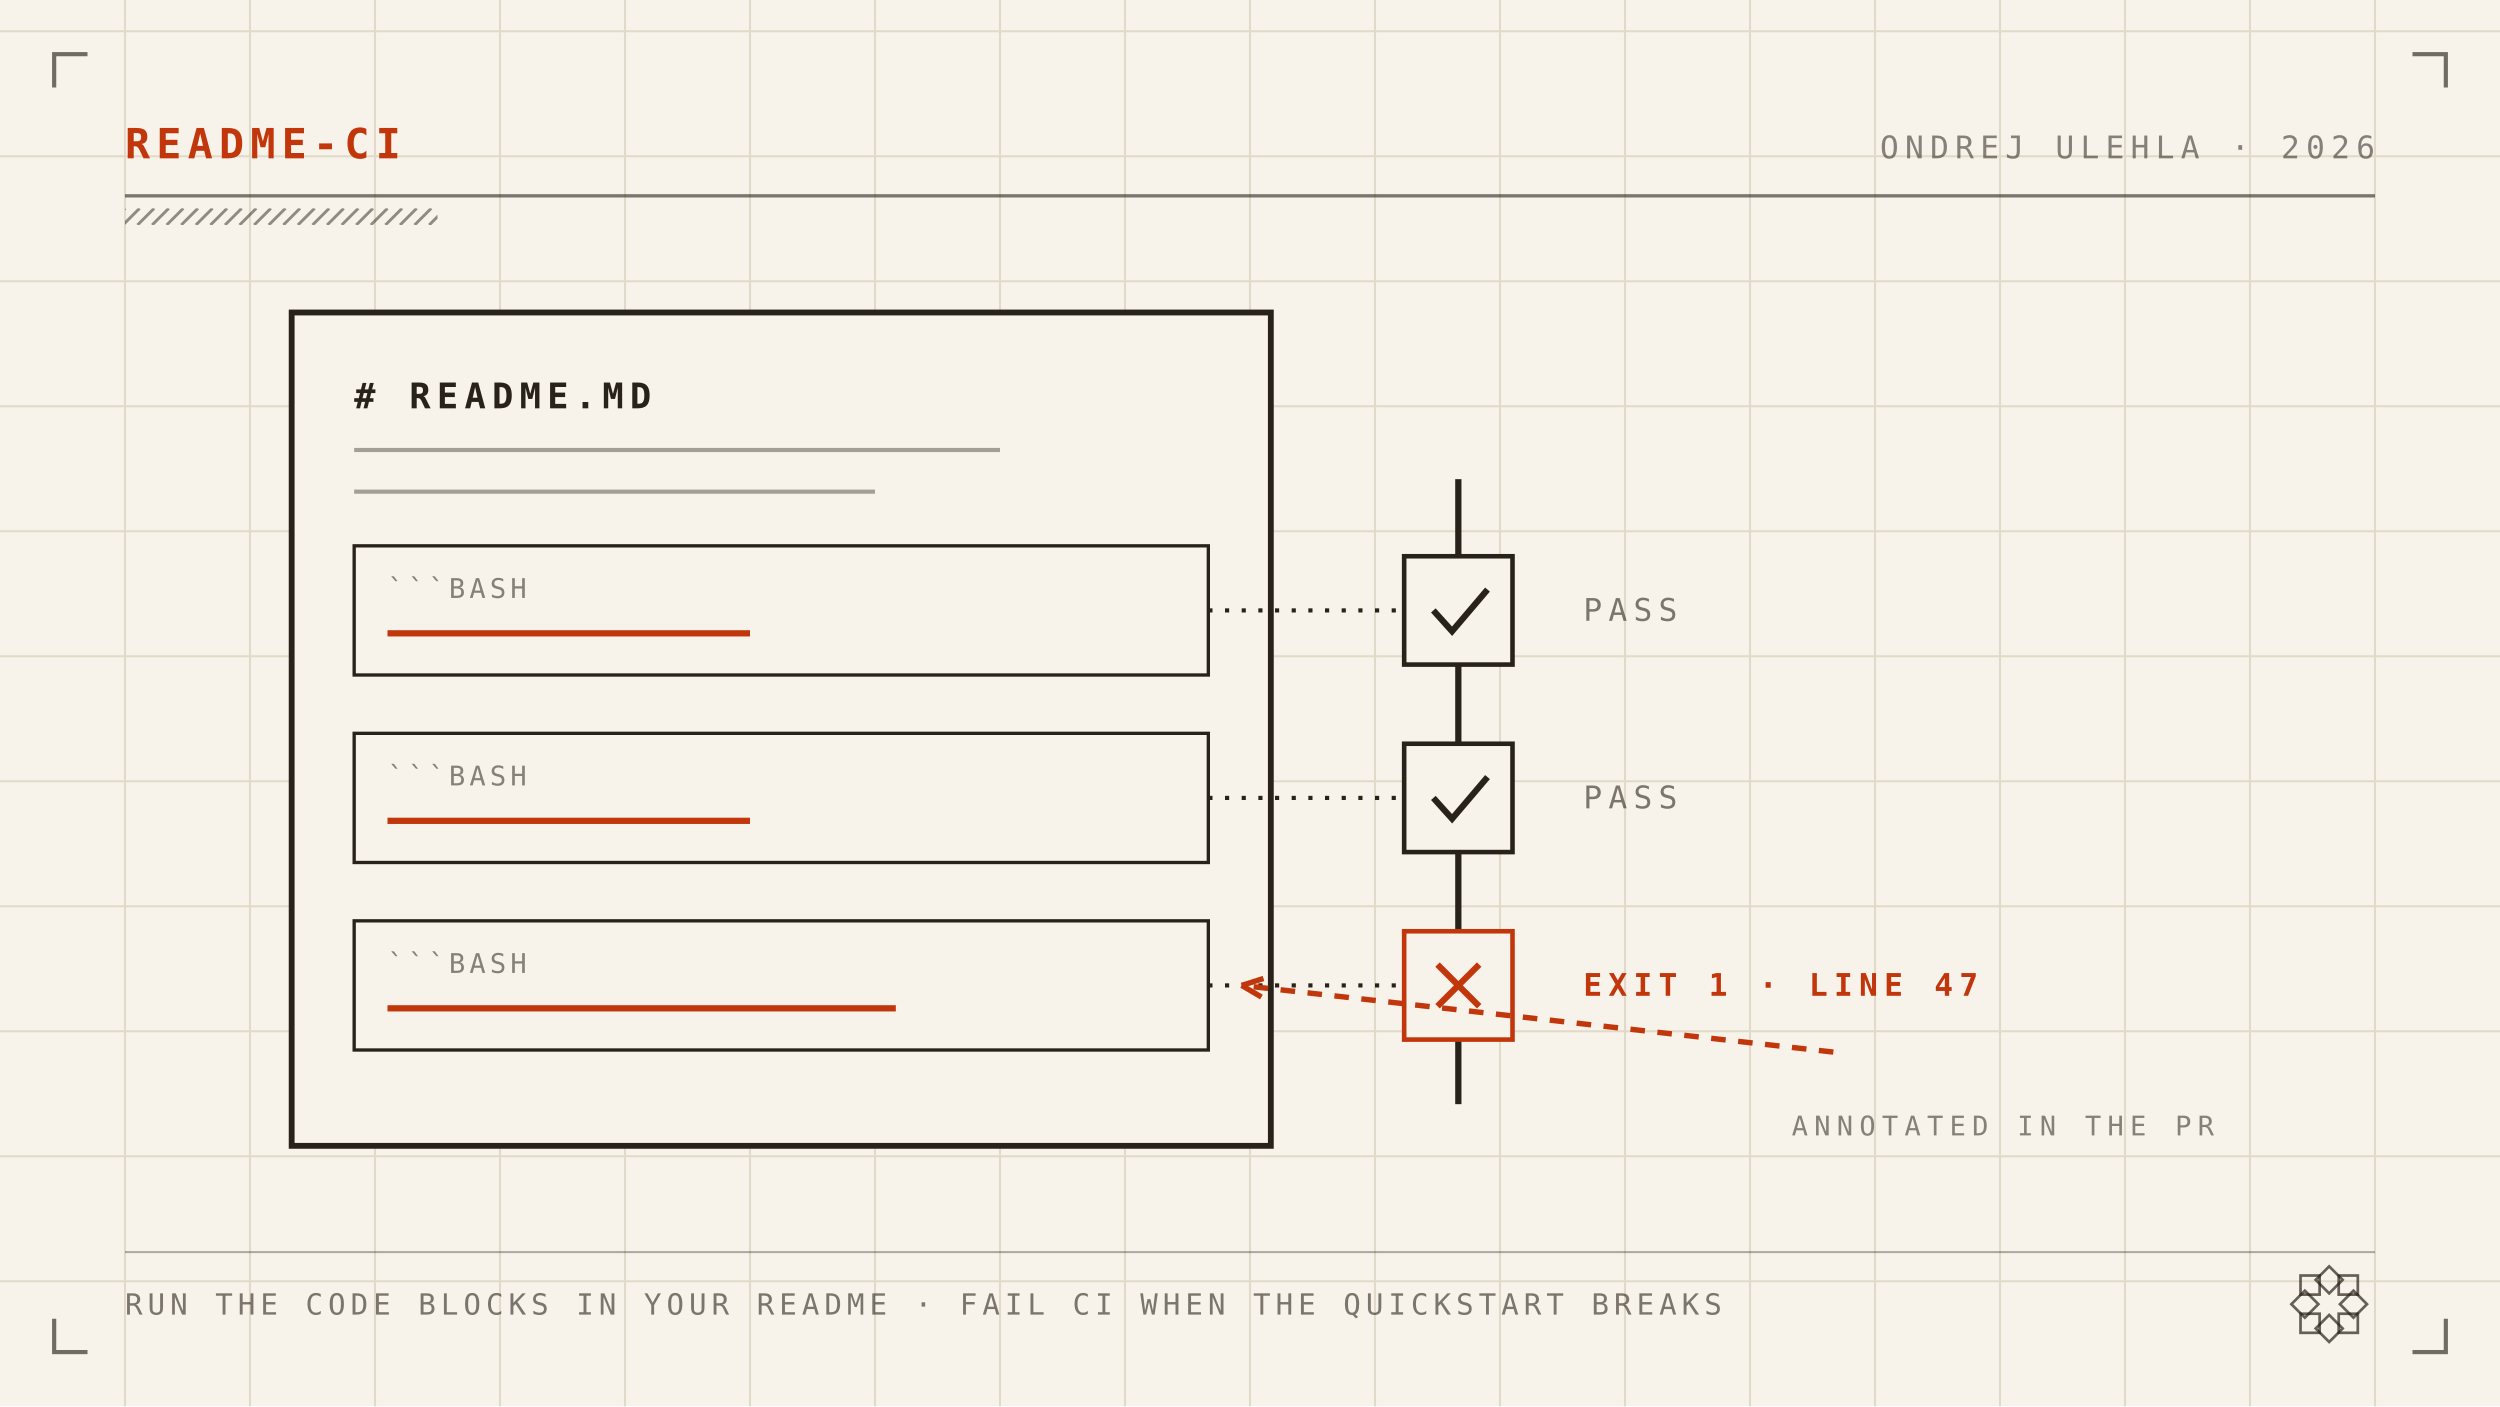
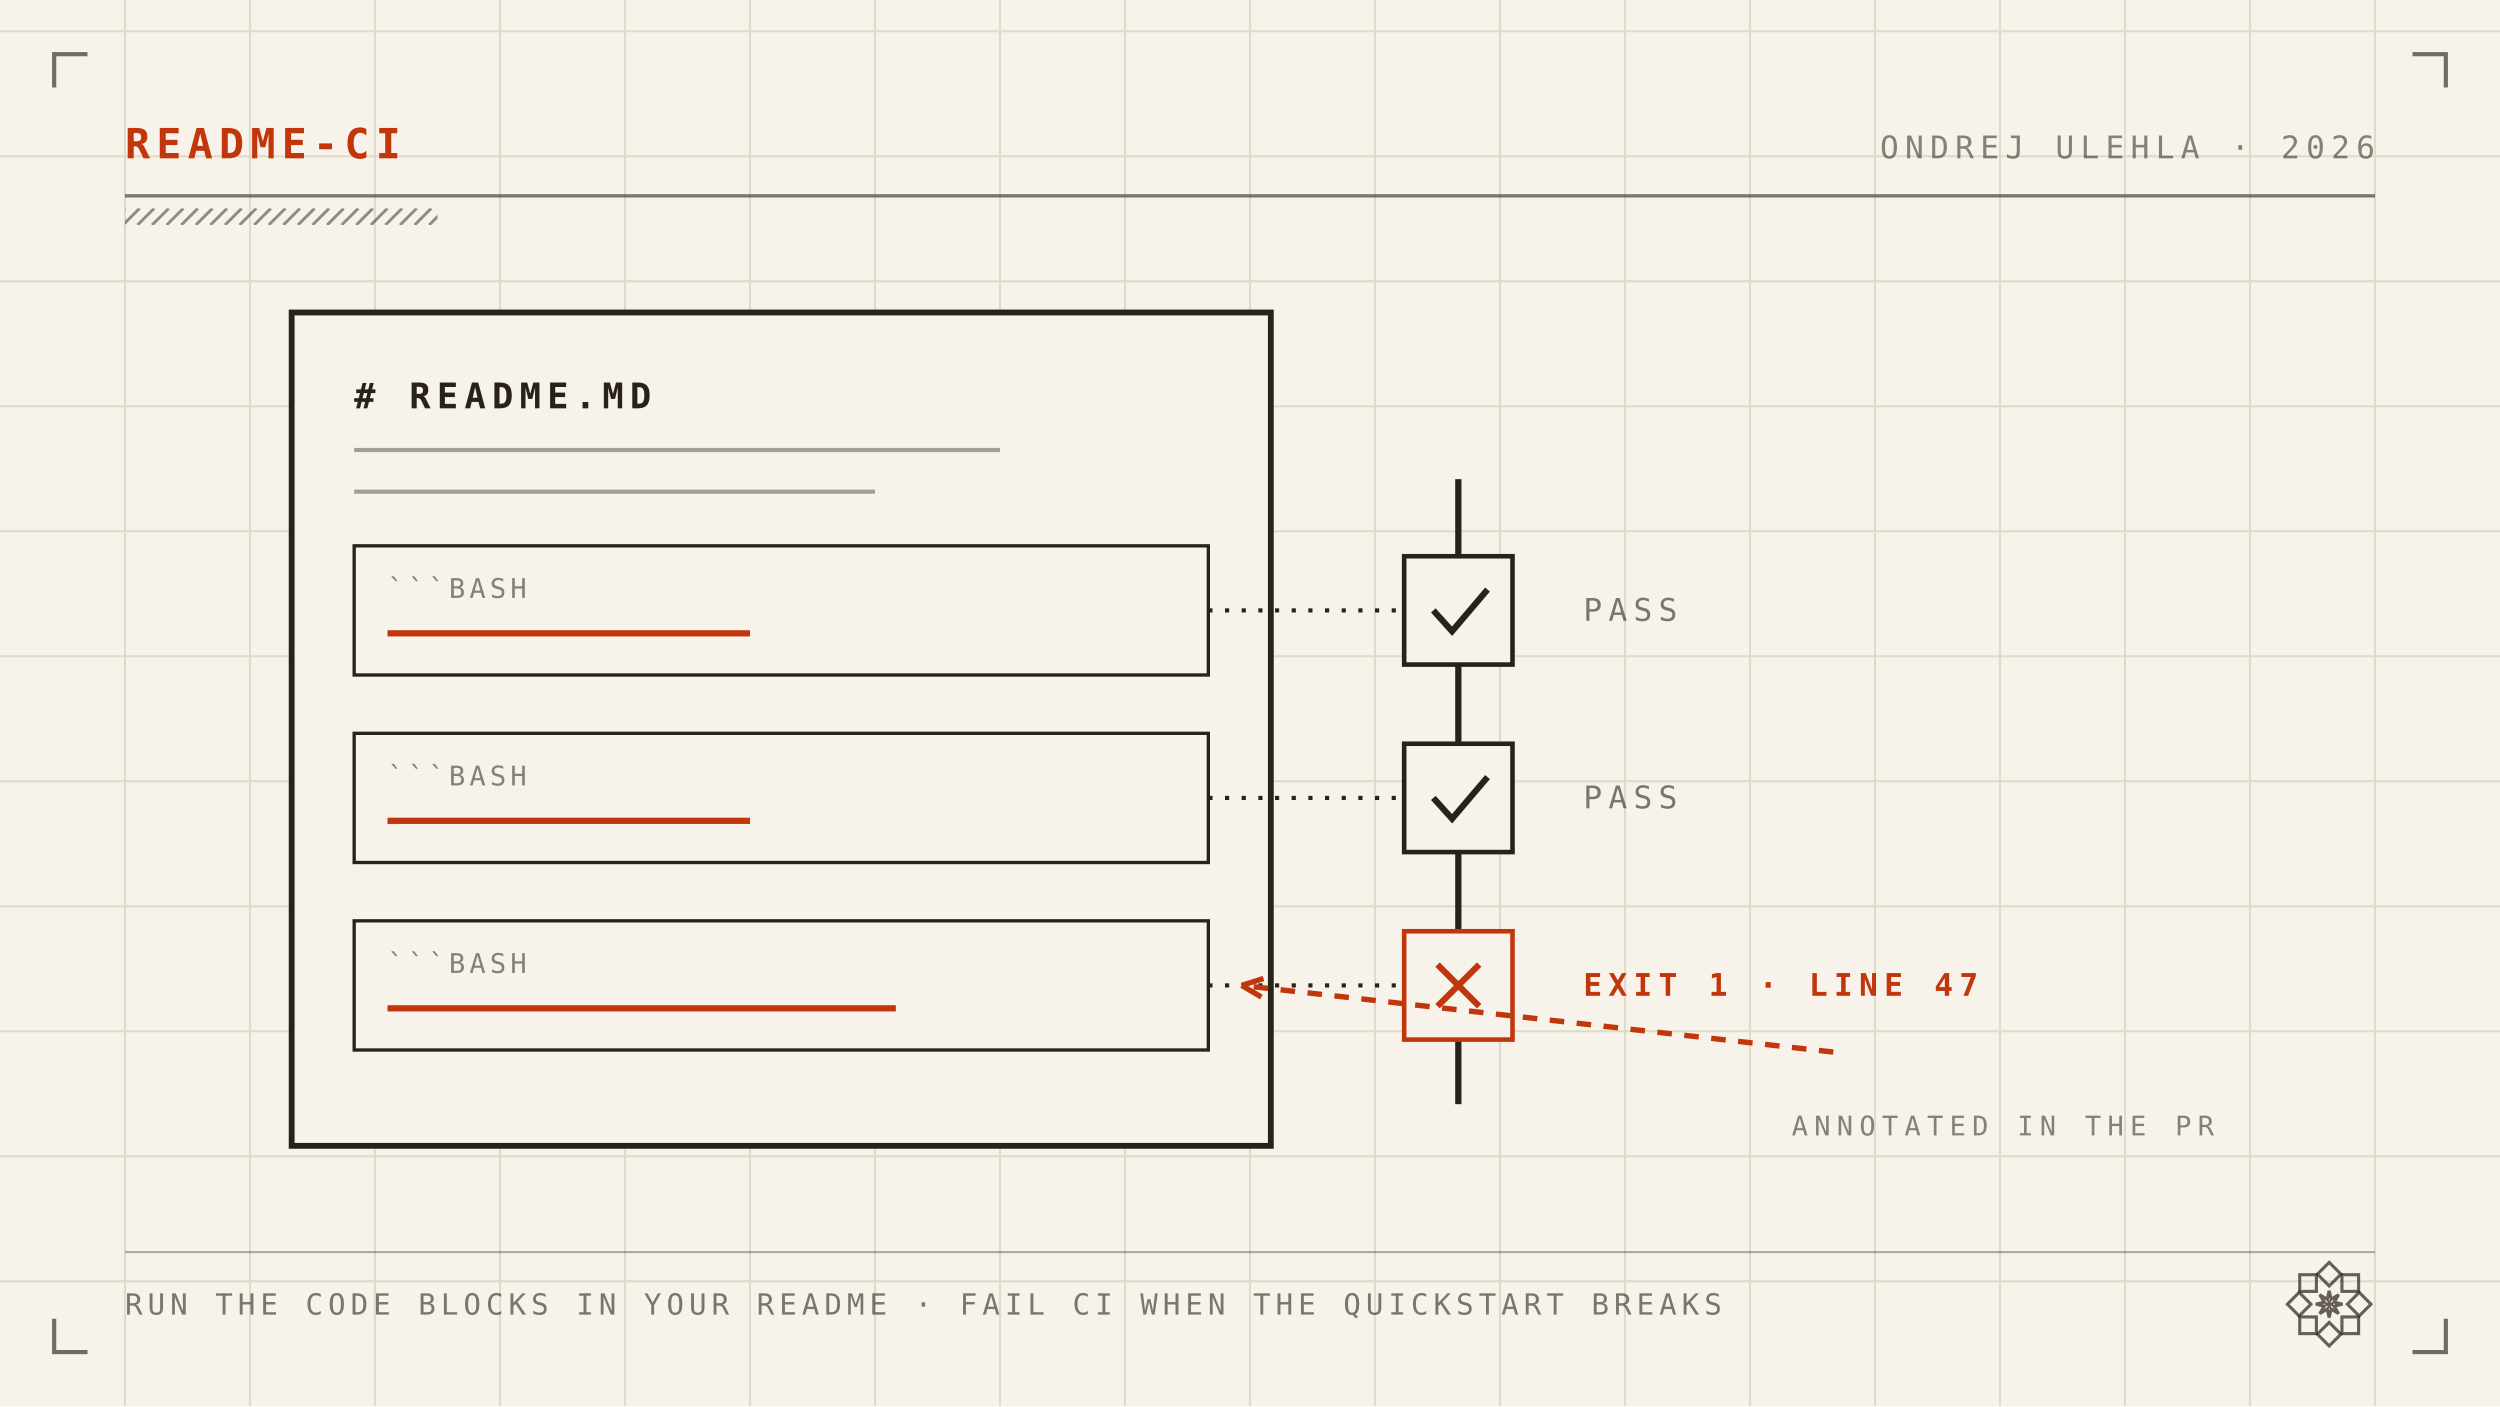
<svg xmlns="http://www.w3.org/2000/svg" width="1200" height="675" viewBox="0 0 1200 675">
  <rect width="1200" height="675" fill="#f7f3ea" />
  <g stroke="#e2dac8" stroke-width="1">
    <line x1="60" y1="0" x2="60" y2="675" />
    <line x1="120" y1="0" x2="120" y2="675" />
    <line x1="180" y1="0" x2="180" y2="675" />
    <line x1="240" y1="0" x2="240" y2="675" />
    <line x1="300" y1="0" x2="300" y2="675" />
    <line x1="360" y1="0" x2="360" y2="675" />
    <line x1="420" y1="0" x2="420" y2="675" />
    <line x1="480" y1="0" x2="480" y2="675" />
    <line x1="540" y1="0" x2="540" y2="675" />
    <line x1="600" y1="0" x2="600" y2="675" />
    <line x1="660" y1="0" x2="660" y2="675" />
    <line x1="720" y1="0" x2="720" y2="675" />
    <line x1="780" y1="0" x2="780" y2="675" />
    <line x1="840" y1="0" x2="840" y2="675" />
    <line x1="900" y1="0" x2="900" y2="675" />
    <line x1="960" y1="0" x2="960" y2="675" />
    <line x1="1020" y1="0" x2="1020" y2="675" />
    <line x1="1080" y1="0" x2="1080" y2="675" />
    <line x1="1140" y1="0" x2="1140" y2="675" />
    <line x1="0" y1="15" x2="1200" y2="15" />
    <line x1="0" y1="75" x2="1200" y2="75" />
    <line x1="0" y1="135" x2="1200" y2="135" />
    <line x1="0" y1="195" x2="1200" y2="195" />
    <line x1="0" y1="255" x2="1200" y2="255" />
    <line x1="0" y1="315" x2="1200" y2="315" />
    <line x1="0" y1="375" x2="1200" y2="375" />
    <line x1="0" y1="435" x2="1200" y2="435" />
    <line x1="0" y1="495" x2="1200" y2="495" />
    <line x1="0" y1="555" x2="1200" y2="555" />
    <line x1="0" y1="615" x2="1200" y2="615" />
  </g>
  <g stroke="#29221b" stroke-opacity="0.65" stroke-width="2">
    <path d="M26 42 V26 H42" fill="none" />
    <path d="M1158 26 H1174 V42" fill="none" />
    <path d="M1174 633 V649 H1158" fill="none" />
    <path d="M42 649 H26 V633" fill="none" />
  </g>
  <text x="60" y="76" font-family="ui-monospace, Menlo, Consolas, monospace" font-size="20" font-weight="600" letter-spacing="3" text-anchor="start" fill="#c2360c" fill-opacity="1">README-CI</text>
  <text x="1140" y="76" font-family="ui-monospace, Menlo, Consolas, monospace" font-size="15" font-weight="500" letter-spacing="3" text-anchor="end" fill="#29221b" fill-opacity="0.55">ONDREJ ULEHLA · 2026</text>
  <line x1="60" y1="94" x2="1140" y2="94" stroke="#29221b" stroke-opacity="0.6" stroke-width="1.6" />
  <g clip-path="url(#hp-60-100)">
    <defs>
      <clipPath id="hp-60-100">
        <rect x="60" y="100" width="150" height="8" />
      </clipPath>
    </defs>
    <g stroke="#29221b" stroke-opacity="0.5" stroke-width="1.4">
      <line x1="52" y1="108" x2="60" y2="100" />
      <line x1="59" y1="108" x2="67" y2="100" />
      <line x1="66" y1="108" x2="74" y2="100" />
      <line x1="73" y1="108" x2="81" y2="100" />
      <line x1="80" y1="108" x2="88" y2="100" />
      <line x1="87" y1="108" x2="95" y2="100" />
      <line x1="94" y1="108" x2="102" y2="100" />
      <line x1="101" y1="108" x2="109" y2="100" />
      <line x1="108" y1="108" x2="116" y2="100" />
      <line x1="115" y1="108" x2="123" y2="100" />
      <line x1="122" y1="108" x2="130" y2="100" />
      <line x1="129" y1="108" x2="137" y2="100" />
      <line x1="136" y1="108" x2="144" y2="100" />
      <line x1="143" y1="108" x2="151" y2="100" />
      <line x1="150" y1="108" x2="158" y2="100" />
      <line x1="157" y1="108" x2="165" y2="100" />
      <line x1="164" y1="108" x2="172" y2="100" />
      <line x1="171" y1="108" x2="179" y2="100" />
      <line x1="178" y1="108" x2="186" y2="100" />
      <line x1="185" y1="108" x2="193" y2="100" />
      <line x1="192" y1="108" x2="200" y2="100" />
      <line x1="199" y1="108" x2="207" y2="100" />
      <line x1="206" y1="108" x2="214" y2="100" />
      <line x1="213" y1="108" x2="221" y2="100" />
    </g>
  </g>
  <rect x="140" y="150" width="470" height="400" fill="#f7f3ea" stroke="#29221b" stroke-width="2.8" />
  <text x="170" y="196" font-family="ui-monospace, Menlo, Consolas, monospace" font-size="17" font-weight="600" letter-spacing="3" text-anchor="start" fill="#29221b" fill-opacity="1"># README.MD</text>
  <line x1="170" y1="216" x2="480" y2="216" stroke="#29221b" stroke-width="2" fill="none" stroke-opacity="0.4" />
  <line x1="170" y1="236" x2="420" y2="236" stroke="#29221b" stroke-width="2" fill="none" stroke-opacity="0.4" />
  <rect x="170" y="262" width="410" height="62" fill="#f7f3ea" stroke="#29221b" stroke-width="1.6" />
  <text x="186" y="287" font-family="ui-monospace, Menlo, Consolas, monospace" font-size="13" font-weight="500" letter-spacing="2" text-anchor="start" fill="#29221b" fill-opacity="0.55">```BASH</text>
  <line x1="186" y1="304" x2="360" y2="304" stroke="#c2360c" stroke-width="3" fill="none" />
  <line x1="580" y1="293" x2="700" y2="293" stroke="#29221b" stroke-width="2" fill="none" stroke-dasharray="2 6" />
  <rect x="170" y="352" width="410" height="62" fill="#f7f3ea" stroke="#29221b" stroke-width="1.6" />
  <text x="186" y="377" font-family="ui-monospace, Menlo, Consolas, monospace" font-size="13" font-weight="500" letter-spacing="2" text-anchor="start" fill="#29221b" fill-opacity="0.55">```BASH</text>
  <line x1="186" y1="394" x2="360" y2="394" stroke="#c2360c" stroke-width="3" fill="none" />
  <line x1="580" y1="383" x2="700" y2="383" stroke="#29221b" stroke-width="2" fill="none" stroke-dasharray="2 6" />
  <rect x="170" y="442" width="410" height="62" fill="#f7f3ea" stroke="#29221b" stroke-width="1.6" />
  <text x="186" y="467" font-family="ui-monospace, Menlo, Consolas, monospace" font-size="13" font-weight="500" letter-spacing="2" text-anchor="start" fill="#29221b" fill-opacity="0.55">```BASH</text>
  <line x1="186" y1="484" x2="430" y2="484" stroke="#c2360c" stroke-width="3" fill="none" />
  <line x1="580" y1="473" x2="700" y2="473" stroke="#29221b" stroke-width="2" fill="none" stroke-dasharray="2 6" />
  <line x1="700" y1="230" x2="700" y2="530" stroke="#29221b" stroke-width="3" fill="none" />
  <rect x="674" y="267" width="52" height="52" fill="#f7f3ea" stroke="#29221b" stroke-width="2.2" />
  <path d="M688 293 l9 10 l17 -20" stroke="#29221b" stroke-width="3" fill="none" />
  <rect x="674" y="357" width="52" height="52" fill="#f7f3ea" stroke="#29221b" stroke-width="2.2" />
  <path d="M688 383 l9 10 l17 -20" stroke="#29221b" stroke-width="3" fill="none" />
  <rect x="674" y="447" width="52" height="52" fill="#f7f3ea" stroke="#c2360c" stroke-width="2.2" />
  <path d="M690 463 l20 20 M710 463 l-20 20" stroke="#c2360c" stroke-width="3" fill="none" />
  <text x="760" y="298" font-family="ui-monospace, Menlo, Consolas, monospace" font-size="15" font-weight="500" letter-spacing="3" text-anchor="start" fill="#29221b" fill-opacity="0.6">PASS</text>
  <text x="760" y="388" font-family="ui-monospace, Menlo, Consolas, monospace" font-size="15" font-weight="500" letter-spacing="3" text-anchor="start" fill="#29221b" fill-opacity="0.6">PASS</text>
  <text x="760" y="478" font-family="ui-monospace, Menlo, Consolas, monospace" font-size="15" font-weight="600" letter-spacing="3" text-anchor="start" fill="#c2360c" fill-opacity="1">EXIT 1 · LINE 47</text>
  <line x1="880" y1="505" x2="596" y2="473" stroke="#c2360c" stroke-width="2.6" stroke-dasharray="7 6" />
  <path d="M596 473 L606.483 469.667 M596 473 L605.479 478.582" stroke="#c2360c" stroke-width="2.6" fill="none" />
  <text x="860" y="545" font-family="ui-monospace, Menlo, Consolas, monospace" font-size="13" font-weight="500" letter-spacing="3" text-anchor="start" fill="#29221b" fill-opacity="0.55">ANNOTATED IN THE PR</text>
  <line x1="60" y1="601" x2="1140" y2="601" stroke="#29221b" stroke-opacity="0.35" stroke-width="1" />
  <text x="60" y="631" font-family="ui-monospace, Menlo, Consolas, monospace" font-size="14" font-weight="500" letter-spacing="2.4" text-anchor="start" fill="#29221b" fill-opacity="0.6">RUN THE CODE BLOCKS IN YOUR README · FAIL CI WHEN THE QUICKSTART BREAKS</text>
-   <g fill="none" stroke="#29221b" stroke-opacity="0.7" stroke-width="1.56" transform="translate(1098 606) scale(0.8333333)">
-     <rect x="7.5" y="7.5" width="11" height="11" />
-     <rect x="29.5" y="7.5" width="11" height="11" />
-     <rect x="7.5" y="29.5" width="11" height="11" />
-     <rect x="29.5" y="29.5" width="11" height="11" />
-     <rect x="18.5" y="4.5" width="11" height="11" transform="rotate(45 24 10)" />
-     <rect x="32.5" y="18.5" width="11" height="11" transform="rotate(45 38 24)" />
-     <rect x="18.5" y="32.5" width="11" height="11" transform="rotate(45 24 38)" />
-     <rect x="4.5" y="18.5" width="11" height="11" transform="rotate(45 10 24)" />
+   <g fill="none" stroke="#29221b" stroke-opacity="0.7" stroke-width="5.625" transform="translate(1098 606) scale(0.2666667)">
+     <rect x="22" y="22" width="30" height="30" />
+     <rect x="98" y="22" width="30" height="30" />
+     <rect x="22" y="98" width="30" height="30" />
+     <rect x="98" y="98" width="30" height="30" />
+     <rect x="60" y="6" width="30" height="30" transform="rotate(45 75 21)" />
+     <rect x="114" y="60" width="30" height="30" transform="rotate(45 129 75)" />
+     <rect x="60" y="114" width="30" height="30" transform="rotate(45 75 129)" />
+     <rect x="6" y="60" width="30" height="30" transform="rotate(45 21 75)" />
+     <polygon points="75,51 78.6,66.2 92,58 83.8,71.4 99,75 83.8,78.6 92,92 78.6,83.8 75,99 71.4,83.8 58,92 66.2,78.6 51,75 66.2,71.4 58,58 71.4,66.2" />
+     <path d="M75 68v14M68 75h14" />
  </g>
</svg>
